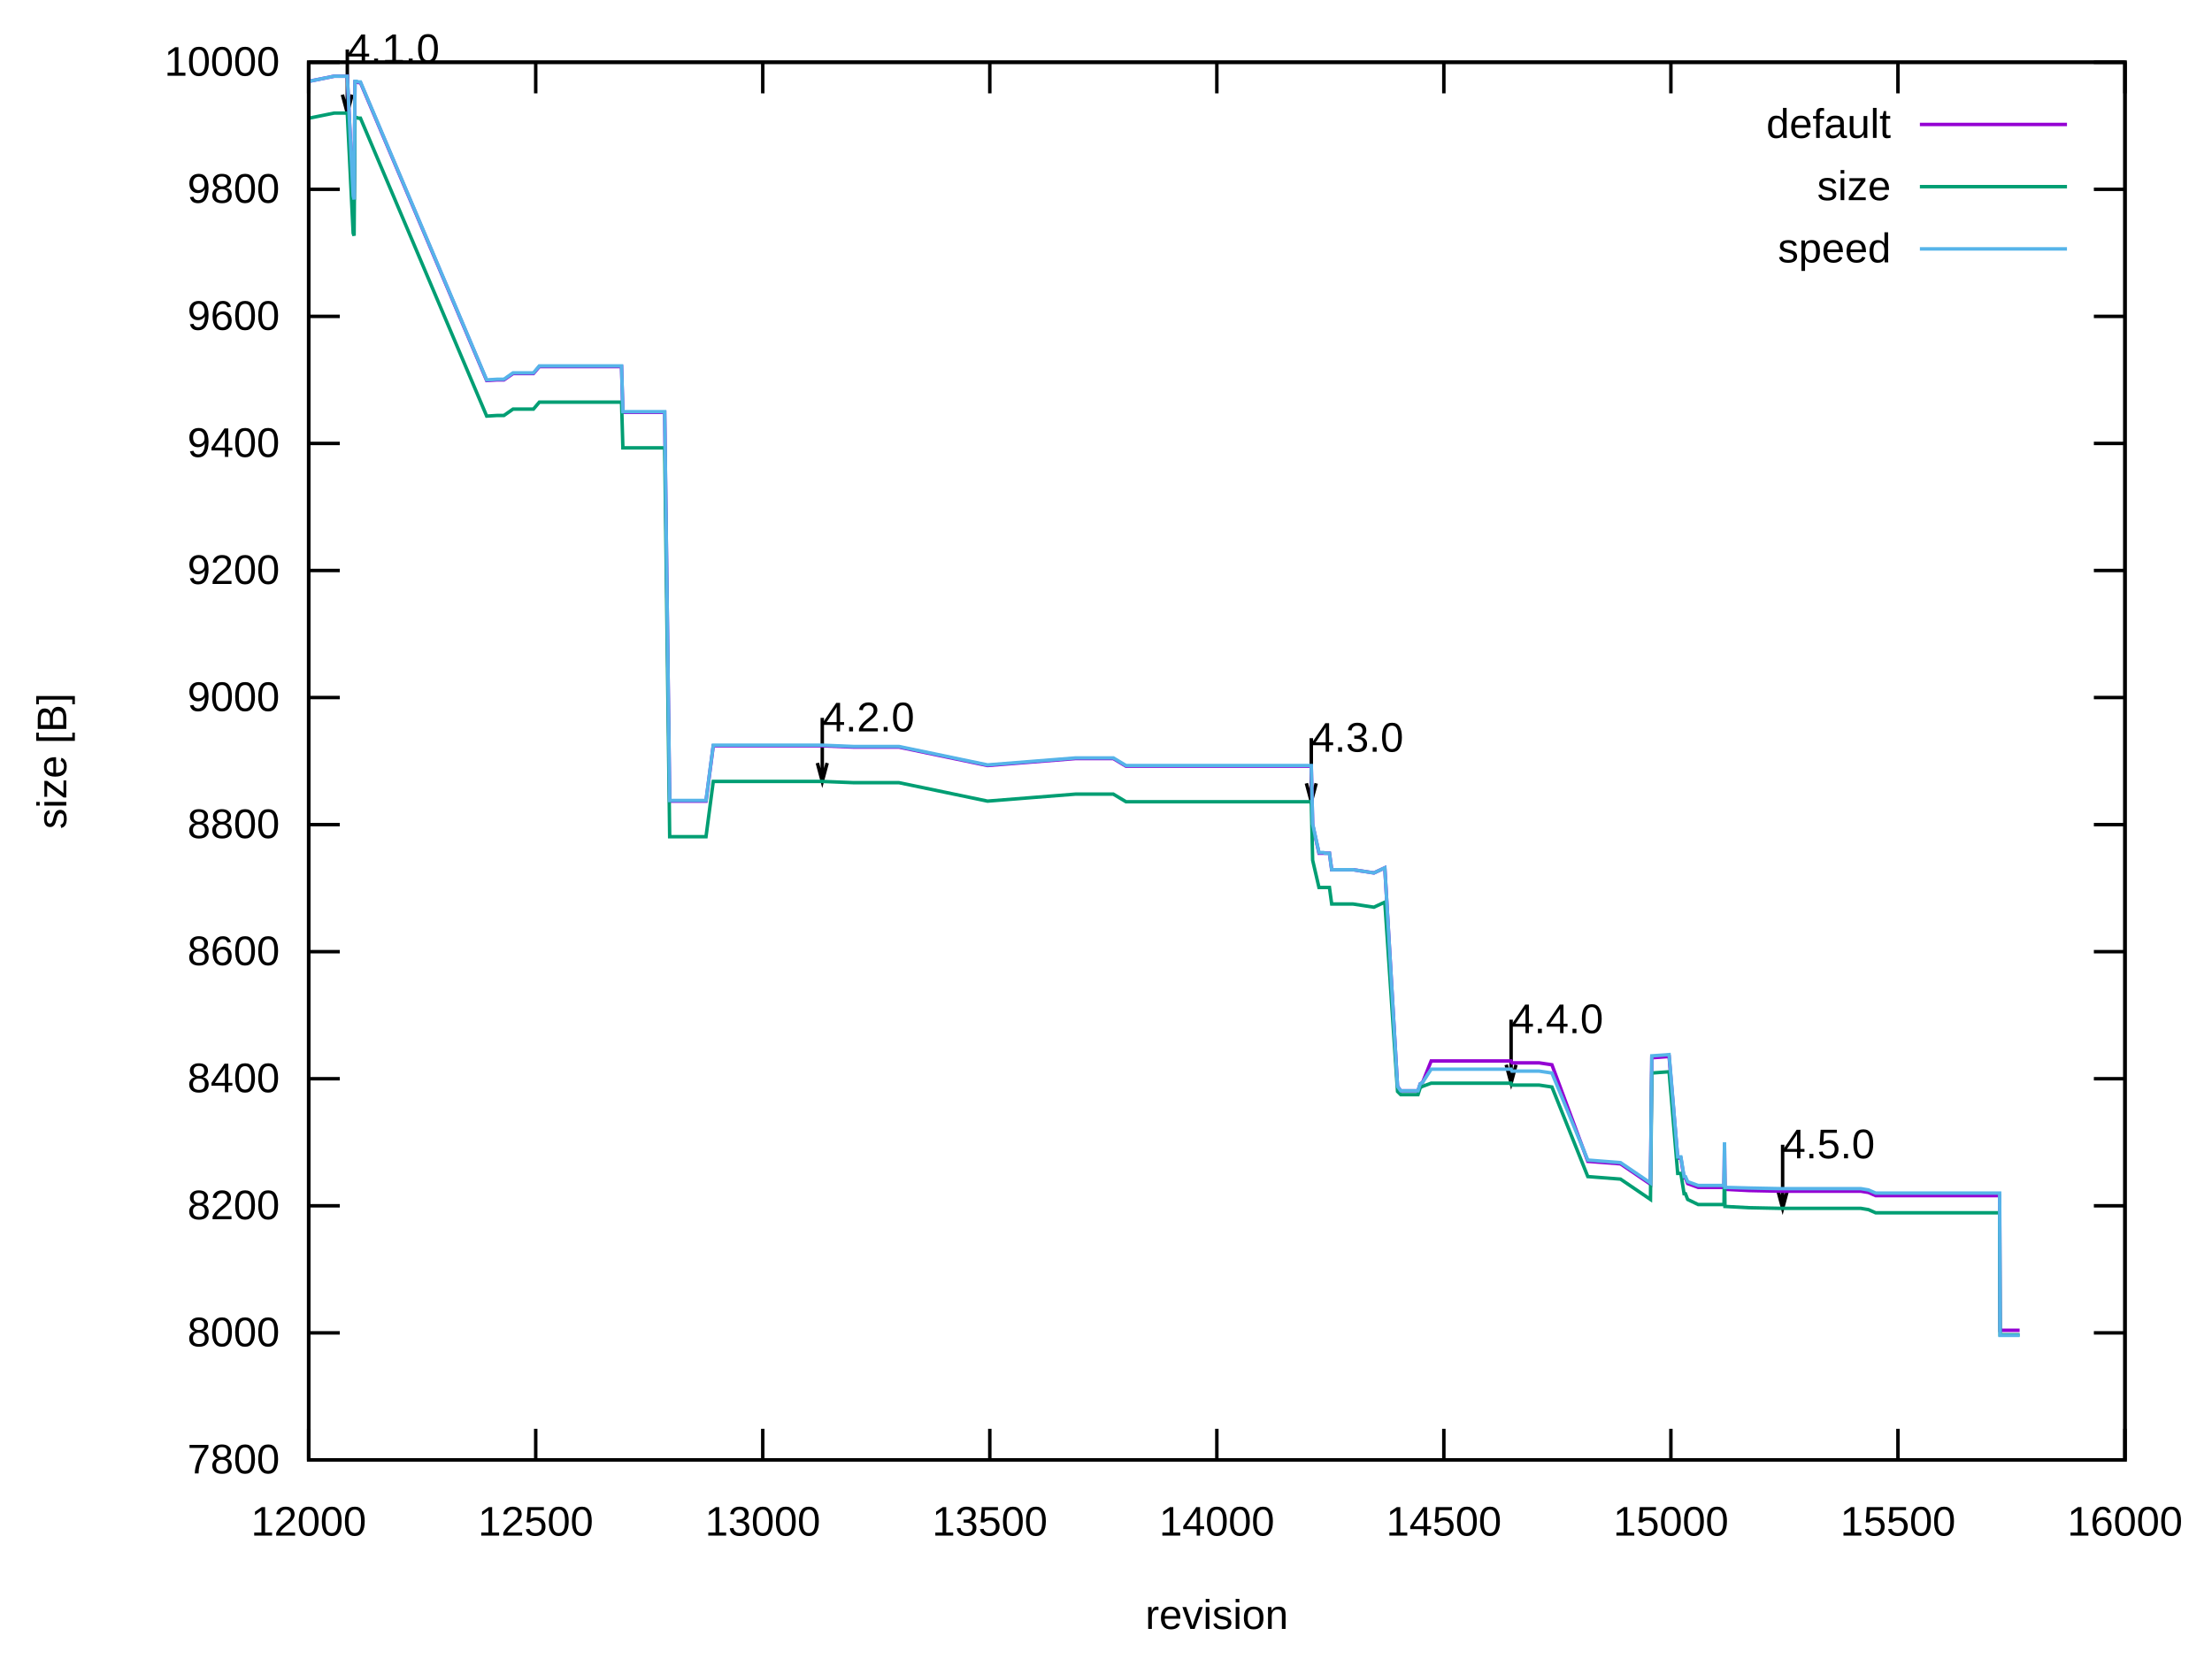
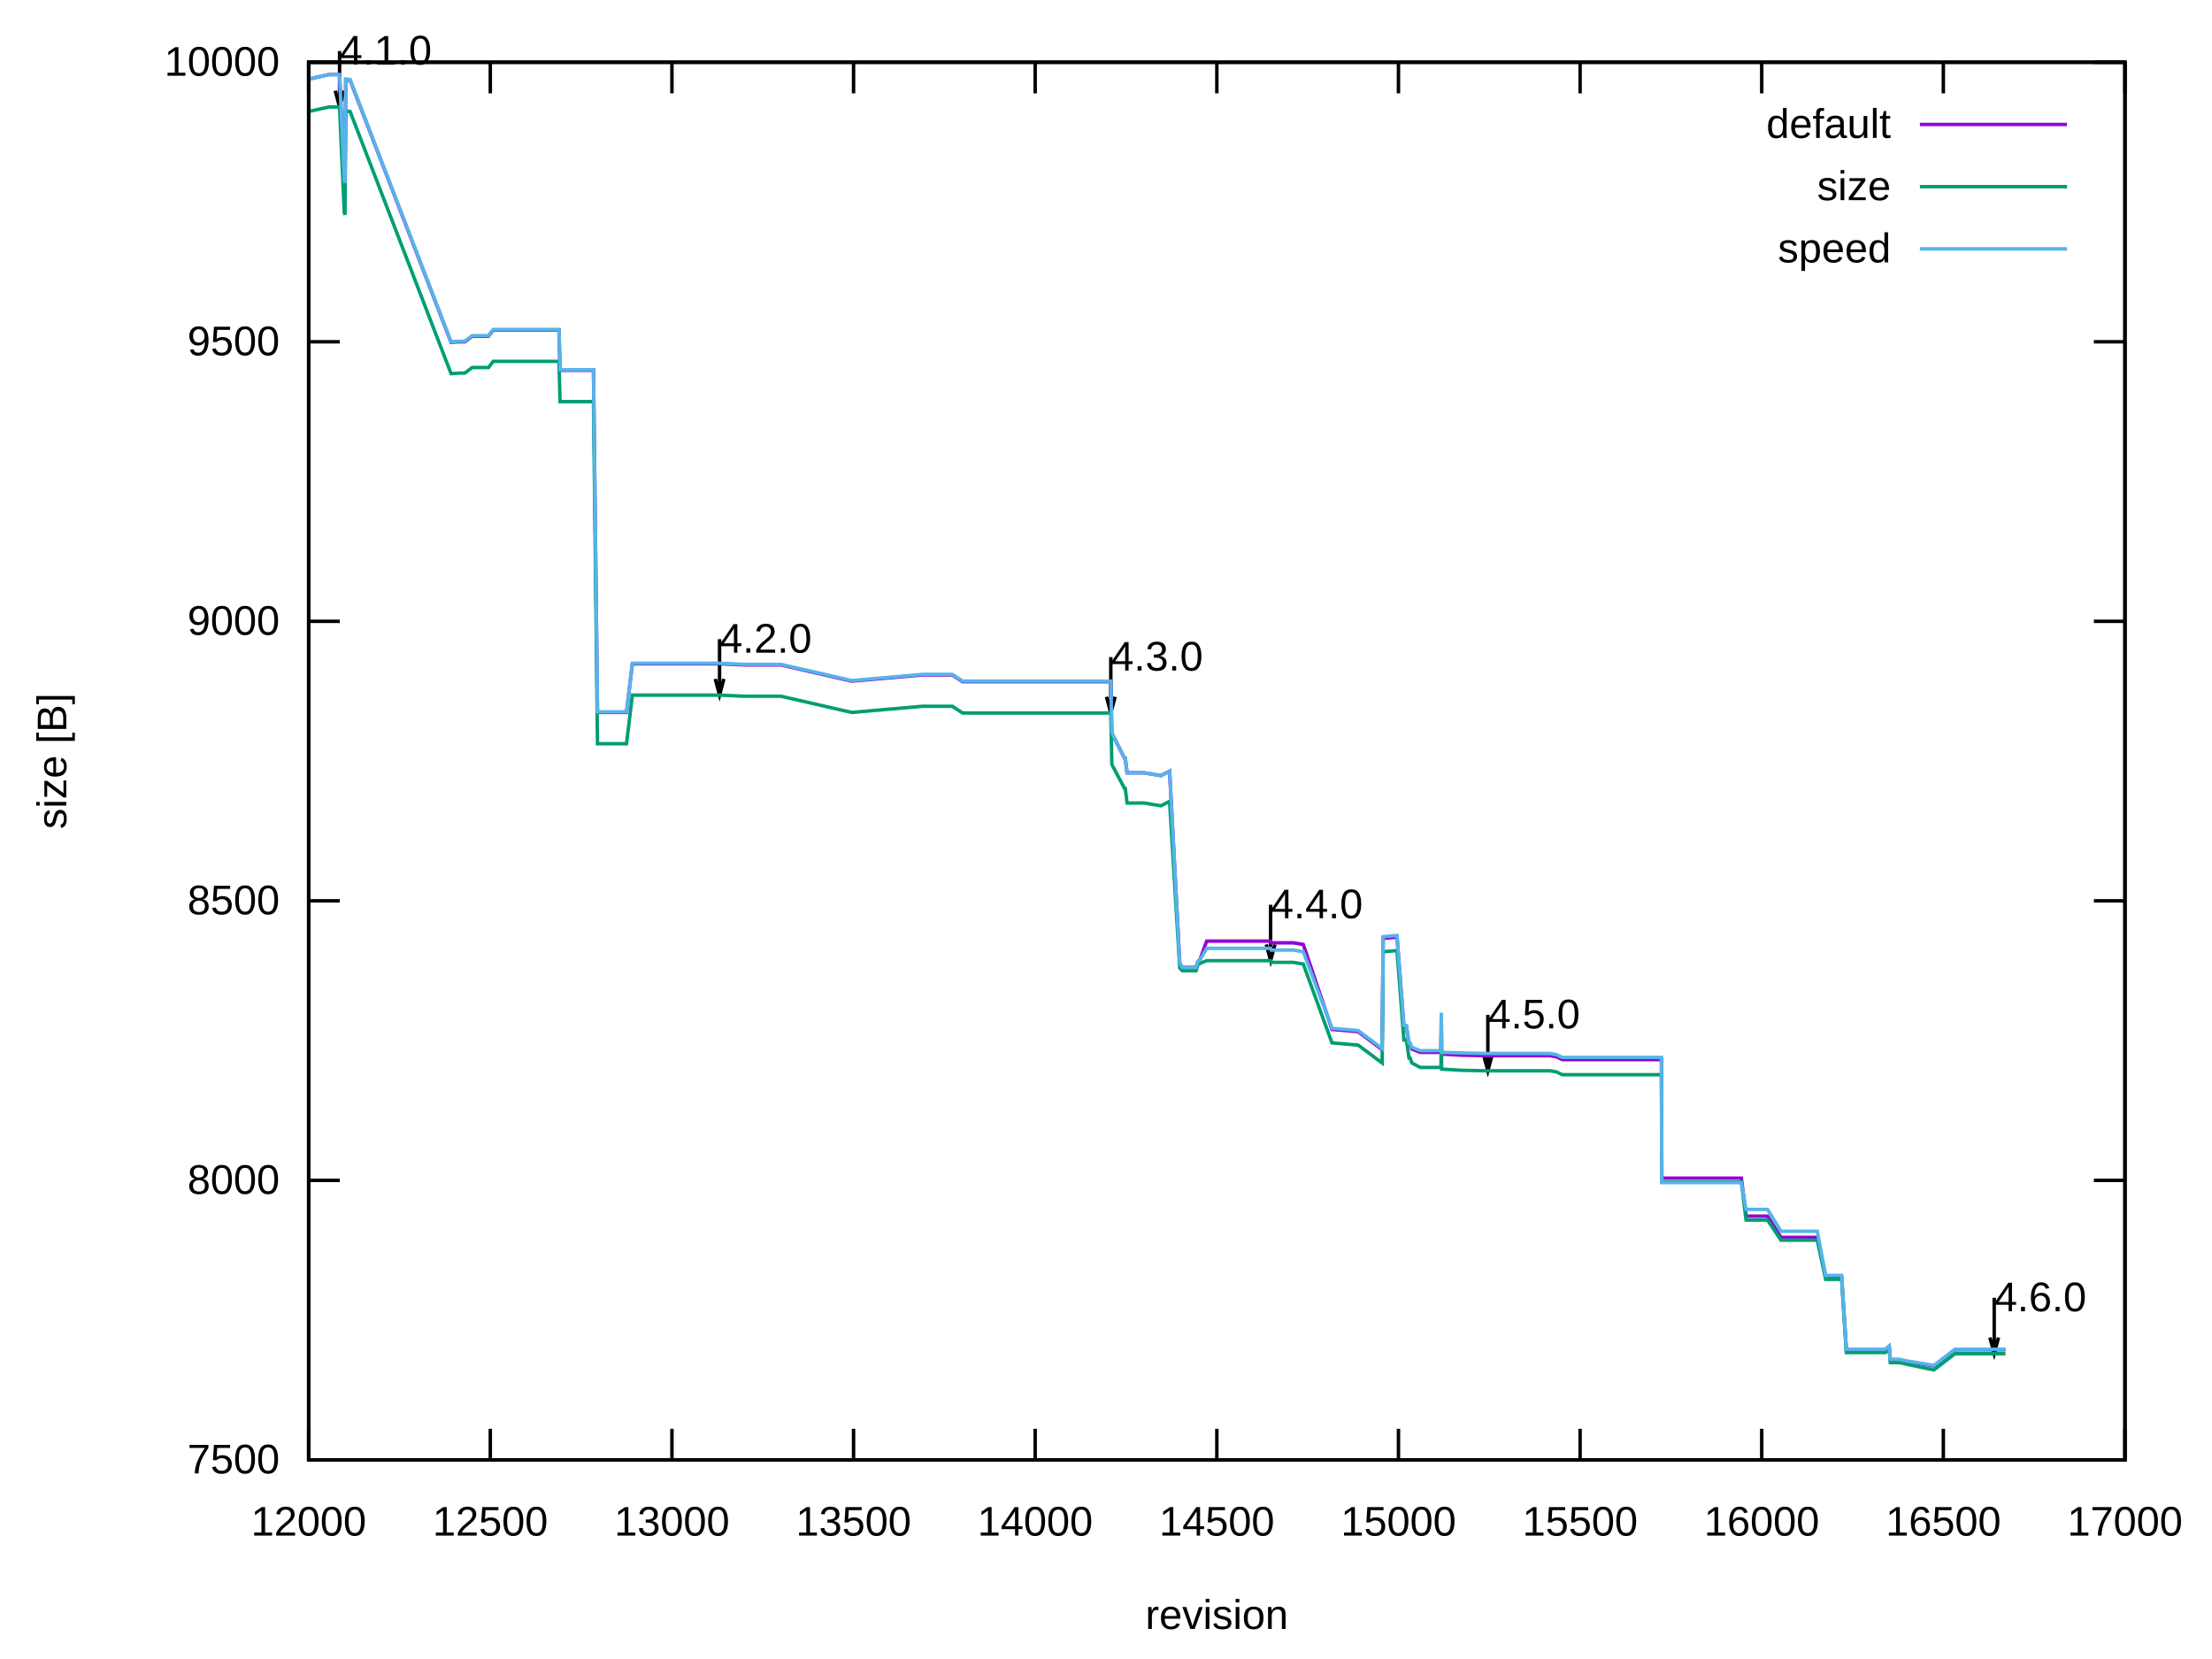
<svg xmlns="http://www.w3.org/2000/svg" xmlns:xlink="http://www.w3.org/1999/xlink" width="640" height="480" viewBox="0 0 640 480">
  <g id="gnuplot_canvas">
    <rect x="0" y="0" width="640" height="480" fill="none" />
    <defs>
      <circle id="gpDot" r="0.5" stroke-width="0.5" stroke="currentColor" />
      <path id="gpPt0" stroke-width="0.222" stroke="currentColor" d="M-1,0 h2 M0,-1 v2" />
      <path id="gpPt1" stroke-width="0.222" stroke="currentColor" d="M-1,-1 L1,1 M1,-1 L-1,1" />
      <path id="gpPt2" stroke-width="0.222" stroke="currentColor" d="M-1,0 L1,0 M0,-1 L0,1 M-1,-1 L1,1 M-1,1 L1,-1" />
      <rect id="gpPt3" stroke-width="0.222" stroke="currentColor" x="-1" y="-1" width="2" height="2" />
      <rect id="gpPt4" stroke-width="0.222" stroke="currentColor" fill="currentColor" x="-1" y="-1" width="2" height="2" />
      <circle id="gpPt5" stroke-width="0.222" stroke="currentColor" cx="0" cy="0" r="1" />
      <use xlink:href="#gpPt5" id="gpPt6" fill="currentColor" stroke="none" />
      <path id="gpPt7" stroke-width="0.222" stroke="currentColor" d="M0,-1.33 L-1.33,0.67 L1.33,0.67 z" />
      <use xlink:href="#gpPt7" id="gpPt8" fill="currentColor" stroke="none" />
      <use xlink:href="#gpPt7" id="gpPt9" stroke="currentColor" transform="rotate(180)" />
      <use xlink:href="#gpPt9" id="gpPt10" fill="currentColor" stroke="none" />
      <use xlink:href="#gpPt3" id="gpPt11" stroke="currentColor" transform="rotate(45)" />
      <use xlink:href="#gpPt11" id="gpPt12" fill="currentColor" stroke="none" />
      <path id="gpPt13" stroke-width="0.222" stroke="currentColor" d="M0,1.330 L1.265,0.411 L0.782,-1.067 L-0.782,-1.076 L-1.265,0.411 z" />
      <use xlink:href="#gpPt13" id="gpPt14" fill="currentColor" stroke="none" />
      <filter id="textbox" filterUnits="objectBoundingBox" x="0" y="0" height="1" width="1">
        <feFlood flood-color="white" flood-opacity="1" result="bgnd" />
        <feComposite in="SourceGraphic" in2="bgnd" operator="atop" />
      </filter>
      <filter id="greybox" filterUnits="objectBoundingBox" x="0" y="0" height="1" width="1">
        <feFlood flood-color="lightgrey" flood-opacity="1" result="grey" />
        <feComposite in="SourceGraphic" in2="grey" operator="atop" />
      </filter>
    </defs>
    <g fill="none" color="white" stroke="currentColor" stroke-width="1.00" stroke-linecap="butt" stroke-linejoin="miter">
</g>
    <g fill="none" color="black" stroke="currentColor" stroke-width="1.00" stroke-linecap="butt" stroke-linejoin="miter">
      <path stroke="black" d="M89.31,422.40 L98.31,422.40 M614.82,422.40 L605.82,422.40  " />
      <g transform="translate(80.92,426.30)" stroke="none" fill="black" font-family="Arial" font-size="12.00" text-anchor="end">
        <text>
-           <tspan font-family="Arial"> 7800</tspan>
-         </text>
-       </g>
-     </g>
-     <g fill="none" color="black" stroke="currentColor" stroke-width="1.00" stroke-linecap="butt" stroke-linejoin="miter">
-       <path stroke="black" d="M89.31,385.64 L98.31,385.64 M614.82,385.64 L605.82,385.64  " />
-       <g transform="translate(80.92,389.54)" stroke="none" fill="black" font-family="Arial" font-size="12.00" text-anchor="end">
+           <tspan font-family="Arial"> 7500</tspan>
+         </text>
+       </g>
+     </g>
+     <g fill="none" color="black" stroke="currentColor" stroke-width="1.00" stroke-linecap="butt" stroke-linejoin="miter">
+       <path stroke="black" d="M89.31,341.52 L98.31,341.52 M614.82,341.52 L605.82,341.52  " />
+       <g transform="translate(80.92,345.42)" stroke="none" fill="black" font-family="Arial" font-size="12.00" text-anchor="end">
        <text>
          <tspan font-family="Arial"> 8000</tspan>
        </text>
      </g>
    </g>
    <g fill="none" color="black" stroke="currentColor" stroke-width="1.00" stroke-linecap="butt" stroke-linejoin="miter">
-       <path stroke="black" d="M89.31,348.87 L98.31,348.87 M614.82,348.87 L605.82,348.87  " />
-       <g transform="translate(80.92,352.77)" stroke="none" fill="black" font-family="Arial" font-size="12.00" text-anchor="end">
-         <text>
-           <tspan font-family="Arial"> 8200</tspan>
-         </text>
-       </g>
-     </g>
-     <g fill="none" color="black" stroke="currentColor" stroke-width="1.00" stroke-linecap="butt" stroke-linejoin="miter">
-       <path stroke="black" d="M89.31,312.11 L98.31,312.11 M614.82,312.11 L605.82,312.11  " />
-       <g transform="translate(80.92,316.01)" stroke="none" fill="black" font-family="Arial" font-size="12.00" text-anchor="end">
-         <text>
-           <tspan font-family="Arial"> 8400</tspan>
-         </text>
-       </g>
-     </g>
-     <g fill="none" color="black" stroke="currentColor" stroke-width="1.00" stroke-linecap="butt" stroke-linejoin="miter">
-       <path stroke="black" d="M89.31,275.35 L98.31,275.35 M614.82,275.35 L605.82,275.35  " />
-       <g transform="translate(80.92,279.25)" stroke="none" fill="black" font-family="Arial" font-size="12.00" text-anchor="end">
-         <text>
-           <tspan font-family="Arial"> 8600</tspan>
-         </text>
-       </g>
-     </g>
-     <g fill="none" color="black" stroke="currentColor" stroke-width="1.00" stroke-linecap="butt" stroke-linejoin="miter">
-       <path stroke="black" d="M89.31,238.59 L98.31,238.59 M614.82,238.59 L605.82,238.59  " />
-       <g transform="translate(80.92,242.49)" stroke="none" fill="black" font-family="Arial" font-size="12.00" text-anchor="end">
-         <text>
-           <tspan font-family="Arial"> 8800</tspan>
-         </text>
-       </g>
-     </g>
-     <g fill="none" color="black" stroke="currentColor" stroke-width="1.00" stroke-linecap="butt" stroke-linejoin="miter">
-       <path stroke="black" d="M89.31,201.82 L98.31,201.82 M614.82,201.82 L605.82,201.82  " />
-       <g transform="translate(80.92,205.72)" stroke="none" fill="black" font-family="Arial" font-size="12.00" text-anchor="end">
+       <path stroke="black" d="M89.31,260.64 L98.31,260.64 M614.82,260.64 L605.82,260.64  " />
+       <g transform="translate(80.92,264.54)" stroke="none" fill="black" font-family="Arial" font-size="12.00" text-anchor="end">
+         <text>
+           <tspan font-family="Arial"> 8500</tspan>
+         </text>
+       </g>
+     </g>
+     <g fill="none" color="black" stroke="currentColor" stroke-width="1.00" stroke-linecap="butt" stroke-linejoin="miter">
+       <path stroke="black" d="M89.31,179.77 L98.31,179.77 M614.82,179.77 L605.82,179.77  " />
+       <g transform="translate(80.92,183.67)" stroke="none" fill="black" font-family="Arial" font-size="12.00" text-anchor="end">
        <text>
          <tspan font-family="Arial"> 9000</tspan>
        </text>
      </g>
    </g>
    <g fill="none" color="black" stroke="currentColor" stroke-width="1.00" stroke-linecap="butt" stroke-linejoin="miter">
-       <path stroke="black" d="M89.31,165.06 L98.31,165.06 M614.82,165.06 L605.82,165.06  " />
-       <g transform="translate(80.92,168.96)" stroke="none" fill="black" font-family="Arial" font-size="12.00" text-anchor="end">
-         <text>
-           <tspan font-family="Arial"> 9200</tspan>
-         </text>
-       </g>
-     </g>
-     <g fill="none" color="black" stroke="currentColor" stroke-width="1.00" stroke-linecap="butt" stroke-linejoin="miter">
-       <path stroke="black" d="M89.31,128.30 L98.31,128.30 M614.82,128.30 L605.82,128.30  " />
-       <g transform="translate(80.92,132.20)" stroke="none" fill="black" font-family="Arial" font-size="12.00" text-anchor="end">
-         <text>
-           <tspan font-family="Arial"> 9400</tspan>
-         </text>
-       </g>
-     </g>
-     <g fill="none" color="black" stroke="currentColor" stroke-width="1.00" stroke-linecap="butt" stroke-linejoin="miter">
-       <path stroke="black" d="M89.31,91.54 L98.31,91.54 M614.82,91.54 L605.82,91.54  " />
-       <g transform="translate(80.92,95.44)" stroke="none" fill="black" font-family="Arial" font-size="12.00" text-anchor="end">
-         <text>
-           <tspan font-family="Arial"> 9600</tspan>
-         </text>
-       </g>
-     </g>
-     <g fill="none" color="black" stroke="currentColor" stroke-width="1.00" stroke-linecap="butt" stroke-linejoin="miter">
-       <path stroke="black" d="M89.31,54.77 L98.31,54.77 M614.82,54.77 L605.82,54.77  " />
-       <g transform="translate(80.92,58.67)" stroke="none" fill="black" font-family="Arial" font-size="12.00" text-anchor="end">
-         <text>
-           <tspan font-family="Arial"> 9800</tspan>
+       <path stroke="black" d="M89.31,98.89 L98.31,98.89 M614.82,98.89 L605.82,98.89  " />
+       <g transform="translate(80.92,102.79)" stroke="none" fill="black" font-family="Arial" font-size="12.00" text-anchor="end">
+         <text>
+           <tspan font-family="Arial"> 9500</tspan>
        </text>
      </g>
    </g>
    <g fill="none" color="black" stroke="currentColor" stroke-width="1.00" stroke-linecap="butt" stroke-linejoin="miter">
      <path stroke="black" d="M89.31,18.01 L98.31,18.01 M614.82,18.01 L605.82,18.01  " />
      <g transform="translate(80.92,21.91)" stroke="none" fill="black" font-family="Arial" font-size="12.00" text-anchor="end">
        <text>
          <tspan font-family="Arial"> 10000</tspan>
        </text>
      </g>
    </g>
    <g fill="none" color="black" stroke="currentColor" stroke-width="1.00" stroke-linecap="butt" stroke-linejoin="miter">
      <path stroke="black" d="M89.31,422.40 L89.31,413.40 M89.31,18.01 L89.31,27.01  " />
      <g transform="translate(89.31,444.30)" stroke="none" fill="black" font-family="Arial" font-size="12.00" text-anchor="middle">
        <text>
          <tspan font-family="Arial"> 12000</tspan>
        </text>
      </g>
    </g>
    <g fill="none" color="black" stroke="currentColor" stroke-width="1.00" stroke-linecap="butt" stroke-linejoin="miter">
-       <path stroke="black" d="M155.00,422.40 L155.00,413.40 M155.00,18.01 L155.00,27.01  " />
-       <g transform="translate(155.00,444.30)" stroke="none" fill="black" font-family="Arial" font-size="12.00" text-anchor="middle">
+       <path stroke="black" d="M141.86,422.40 L141.86,413.40 M141.86,18.01 L141.86,27.01  " />
+       <g transform="translate(141.86,444.30)" stroke="none" fill="black" font-family="Arial" font-size="12.00" text-anchor="middle">
        <text>
          <tspan font-family="Arial"> 12500</tspan>
        </text>
      </g>
    </g>
    <g fill="none" color="black" stroke="currentColor" stroke-width="1.00" stroke-linecap="butt" stroke-linejoin="miter">
-       <path stroke="black" d="M220.69,422.40 L220.69,413.40 M220.69,18.01 L220.69,27.01  " />
-       <g transform="translate(220.69,444.30)" stroke="none" fill="black" font-family="Arial" font-size="12.00" text-anchor="middle">
+       <path stroke="black" d="M194.41,422.40 L194.41,413.40 M194.41,18.01 L194.41,27.01  " />
+       <g transform="translate(194.41,444.30)" stroke="none" fill="black" font-family="Arial" font-size="12.00" text-anchor="middle">
        <text>
          <tspan font-family="Arial"> 13000</tspan>
        </text>
      </g>
    </g>
    <g fill="none" color="black" stroke="currentColor" stroke-width="1.00" stroke-linecap="butt" stroke-linejoin="miter">
-       <path stroke="black" d="M286.38,422.40 L286.38,413.40 M286.38,18.01 L286.38,27.01  " />
-       <g transform="translate(286.38,444.30)" stroke="none" fill="black" font-family="Arial" font-size="12.00" text-anchor="middle">
+       <path stroke="black" d="M246.96,422.40 L246.96,413.40 M246.96,18.01 L246.96,27.01  " />
+       <g transform="translate(246.96,444.30)" stroke="none" fill="black" font-family="Arial" font-size="12.00" text-anchor="middle">
        <text>
          <tspan font-family="Arial"> 13500</tspan>
+         </text>
+       </g>
+     </g>
+     <g fill="none" color="black" stroke="currentColor" stroke-width="1.00" stroke-linecap="butt" stroke-linejoin="miter">
+       <path stroke="black" d="M299.51,422.40 L299.51,413.40 M299.51,18.01 L299.51,27.01  " />
+       <g transform="translate(299.51,444.30)" stroke="none" fill="black" font-family="Arial" font-size="12.00" text-anchor="middle">
+         <text>
+           <tspan font-family="Arial"> 14000</tspan>
        </text>
      </g>
    </g>
    <g fill="none" color="black" stroke="currentColor" stroke-width="1.00" stroke-linecap="butt" stroke-linejoin="miter">
      <path stroke="black" d="M352.07,422.40 L352.07,413.40 M352.07,18.01 L352.07,27.01  " />
      <g transform="translate(352.07,444.30)" stroke="none" fill="black" font-family="Arial" font-size="12.00" text-anchor="middle">
        <text>
-           <tspan font-family="Arial"> 14000</tspan>
-         </text>
-       </g>
-     </g>
-     <g fill="none" color="black" stroke="currentColor" stroke-width="1.00" stroke-linecap="butt" stroke-linejoin="miter">
-       <path stroke="black" d="M417.75,422.40 L417.75,413.40 M417.75,18.01 L417.75,27.01  " />
-       <g transform="translate(417.75,444.30)" stroke="none" fill="black" font-family="Arial" font-size="12.00" text-anchor="middle">
-         <text>
          <tspan font-family="Arial"> 14500</tspan>
        </text>
      </g>
    </g>
    <g fill="none" color="black" stroke="currentColor" stroke-width="1.00" stroke-linecap="butt" stroke-linejoin="miter">
-       <path stroke="black" d="M483.44,422.40 L483.44,413.40 M483.44,18.01 L483.44,27.01  " />
-       <g transform="translate(483.44,444.30)" stroke="none" fill="black" font-family="Arial" font-size="12.00" text-anchor="middle">
+       <path stroke="black" d="M404.62,422.40 L404.62,413.40 M404.62,18.01 L404.62,27.01  " />
+       <g transform="translate(404.62,444.30)" stroke="none" fill="black" font-family="Arial" font-size="12.00" text-anchor="middle">
        <text>
          <tspan font-family="Arial"> 15000</tspan>
        </text>
      </g>
    </g>
    <g fill="none" color="black" stroke="currentColor" stroke-width="1.00" stroke-linecap="butt" stroke-linejoin="miter">
-       <path stroke="black" d="M549.13,422.40 L549.13,413.40 M549.13,18.01 L549.13,27.01  " />
-       <g transform="translate(549.13,444.30)" stroke="none" fill="black" font-family="Arial" font-size="12.00" text-anchor="middle">
+       <path stroke="black" d="M457.17,422.40 L457.17,413.40 M457.17,18.01 L457.17,27.01  " />
+       <g transform="translate(457.17,444.30)" stroke="none" fill="black" font-family="Arial" font-size="12.00" text-anchor="middle">
        <text>
          <tspan font-family="Arial"> 15500</tspan>
+         </text>
+       </g>
+     </g>
+     <g fill="none" color="black" stroke="currentColor" stroke-width="1.00" stroke-linecap="butt" stroke-linejoin="miter">
+       <path stroke="black" d="M509.72,422.40 L509.72,413.40 M509.72,18.01 L509.72,27.01  " />
+       <g transform="translate(509.72,444.30)" stroke="none" fill="black" font-family="Arial" font-size="12.00" text-anchor="middle">
+         <text>
+           <tspan font-family="Arial"> 16000</tspan>
+         </text>
+       </g>
+     </g>
+     <g fill="none" color="black" stroke="currentColor" stroke-width="1.00" stroke-linecap="butt" stroke-linejoin="miter">
+       <path stroke="black" d="M562.27,422.40 L562.27,413.40 M562.27,18.01 L562.27,27.01  " />
+       <g transform="translate(562.27,444.30)" stroke="none" fill="black" font-family="Arial" font-size="12.00" text-anchor="middle">
+         <text>
+           <tspan font-family="Arial"> 16500</tspan>
        </text>
      </g>
    </g>
    <g fill="none" color="black" stroke="currentColor" stroke-width="1.00" stroke-linecap="butt" stroke-linejoin="miter">
      <path stroke="black" d="M614.82,422.40 L614.82,413.40 M614.82,18.01 L614.82,27.01  " />
      <g transform="translate(614.82,444.30)" stroke="none" fill="black" font-family="Arial" font-size="12.00" text-anchor="middle">
        <text>
-           <tspan font-family="Arial"> 16000</tspan>
+           <tspan font-family="Arial"> 17000</tspan>
        </text>
      </g>
    </g>
    <g fill="none" color="black" stroke="currentColor" stroke-width="1.00" stroke-linecap="butt" stroke-linejoin="miter">
</g>
    <g fill="none" color="black" stroke="currentColor" stroke-width="1.00" stroke-linecap="butt" stroke-linejoin="miter">
      <path stroke="black" d="M89.31,18.01 L89.31,422.40 L614.82,422.40 L614.82,18.01 L89.31,18.01 Z  " />
-       <g transform="translate(100.48,18.23)" stroke="none" fill="black" font-family="Arial" font-size="12.00" text-anchor="start">
+       <g transform="translate(98.24,18.67)" stroke="none" fill="black" font-family="Arial" font-size="12.00" text-anchor="start">
        <text>
          <tspan font-family="Arial">4.1.0</tspan>
        </text>
      </g>
-       <g transform="translate(237.90,211.61)" stroke="none" fill="black" font-family="Arial" font-size="12.00" text-anchor="start">
+       <g transform="translate(208.18,188.84)" stroke="none" fill="black" font-family="Arial" font-size="12.00" text-anchor="start">
        <text>
          <tspan font-family="Arial">4.2.0</tspan>
        </text>
      </g>
-       <g transform="translate(379.39,217.49)" stroke="none" fill="black" font-family="Arial" font-size="12.00" text-anchor="start">
+       <g transform="translate(321.38,194.02)" stroke="none" fill="black" font-family="Arial" font-size="12.00" text-anchor="start">
        <text>
          <tspan font-family="Arial">4.3.0</tspan>
        </text>
      </g>
-       <g transform="translate(437.20,298.92)" stroke="none" fill="black" font-family="Arial" font-size="12.00" text-anchor="start">
+       <g transform="translate(367.62,265.68)" stroke="none" fill="black" font-family="Arial" font-size="12.00" text-anchor="start">
        <text>
          <tspan font-family="Arial">4.4.0</tspan>
        </text>
      </g>
-       <g transform="translate(515.76,335.13)" stroke="none" fill="black" font-family="Arial" font-size="12.00" text-anchor="start">
+       <g transform="translate(430.47,297.54)" stroke="none" fill="black" font-family="Arial" font-size="12.00" text-anchor="start">
        <text>
          <tspan font-family="Arial">4.5.0</tspan>
        </text>
      </g>
-     </g>
-     <g fill="none" color="black" stroke="currentColor" stroke-width="1.00" stroke-linecap="butt" stroke-linejoin="miter">
-       <path stroke="black" d="M99.07,27.39 L100.49,32.71 L101.91,27.39 M100.49,14.32 L100.49,32.71  " />
-     </g>
-     <g fill="none" color="black" stroke="currentColor" stroke-width="1.00" stroke-linecap="butt" stroke-linejoin="miter">
-       <path stroke="black" d="M236.49,220.76 L237.91,226.08 L239.33,220.76 M237.91,207.70 L237.91,226.08  " />
-     </g>
-     <g fill="none" color="black" stroke="currentColor" stroke-width="1.00" stroke-linecap="butt" stroke-linejoin="miter">
-       <path stroke="black" d="M377.98,226.64 L379.40,231.96 L380.82,226.64 M379.40,213.58 L379.40,231.96  " />
-     </g>
-     <g fill="none" color="black" stroke="currentColor" stroke-width="1.00" stroke-linecap="butt" stroke-linejoin="miter">
-       <path stroke="black" d="M435.79,308.07 L437.21,313.39 L438.63,308.07 M437.21,295.01 L437.21,313.39  " />
-     </g>
-     <g fill="none" color="black" stroke="currentColor" stroke-width="1.00" stroke-linecap="butt" stroke-linejoin="miter">
-       <path stroke="black" d="M514.35,344.28 L515.77,349.60 L517.19,344.28 M515.77,331.22 L515.77,349.60  " />
+       <g transform="translate(576.98,379.39)" stroke="none" fill="black" font-family="Arial" font-size="12.00" text-anchor="start">
+         <text>
+           <tspan font-family="Arial">4.6.0</tspan>
+         </text>
+       </g>
+     </g>
+     <g fill="none" color="black" stroke="currentColor" stroke-width="1.00" stroke-linecap="butt" stroke-linejoin="miter">
+       <path stroke="black" d="M97.00,26.26 L98.25,30.94 L99.50,26.26 M98.25,14.76 L98.25,30.94  " />
+     </g>
+     <g fill="none" color="black" stroke="currentColor" stroke-width="1.00" stroke-linecap="butt" stroke-linejoin="miter">
+       <path stroke="black" d="M206.94,196.43 L208.19,201.11 L209.44,196.43 M208.19,184.93 L208.19,201.11  " />
+     </g>
+     <g fill="none" color="black" stroke="currentColor" stroke-width="1.00" stroke-linecap="butt" stroke-linejoin="miter">
+       <path stroke="black" d="M320.14,201.60 L321.39,206.28 L322.64,201.60 M321.39,190.11 L321.39,206.28  " />
+     </g>
+     <g fill="none" color="black" stroke="currentColor" stroke-width="1.00" stroke-linecap="butt" stroke-linejoin="miter">
+       <path stroke="black" d="M366.38,273.26 L367.63,277.94 L368.88,273.26 M367.63,261.77 L367.63,277.94  " />
+     </g>
+     <g fill="none" color="black" stroke="currentColor" stroke-width="1.00" stroke-linecap="butt" stroke-linejoin="miter">
+       <path stroke="black" d="M429.23,305.13 L430.48,309.81 L431.73,305.13 M430.48,293.63 L430.48,309.81  " />
+     </g>
+     <g fill="none" color="black" stroke="currentColor" stroke-width="1.00" stroke-linecap="butt" stroke-linejoin="miter">
+       <path stroke="black" d="M575.74,386.98 L576.99,391.66 L578.24,386.98 M576.99,375.48 L576.99,391.66  " />
    </g>
    <g fill="none" color="black" stroke="currentColor" stroke-width="1.00" stroke-linecap="butt" stroke-linejoin="miter">
</g>
    <g id="gnuplot_plot_1">
      <g fill="none" color="black" stroke="currentColor" stroke-width="1.00" stroke-linecap="butt" stroke-linejoin="miter">
        <g transform="translate(547.09,39.91)" stroke="none" fill="black" font-family="Arial" font-size="12.00" text-anchor="end">
          <text>
            <tspan font-family="Arial">default</tspan>
          </text>
        </g>
      </g>
      <g fill="none" color="black" stroke="currentColor" stroke-width="1.00" stroke-linecap="butt" stroke-linejoin="miter">
-         <path stroke="rgb(148,   0, 211)" d="M555.48,36.01 L598.04,36.01 M89.44,23.52 L96.67,22.05 L100.48,22.05 L102.18,56.79 L102.45,57.90 L102.71,23.71   L103.24,23.71 L103.63,23.89 L104.29,23.89 L140.81,110.10 L143.83,109.92 L145.80,109.92 L148.43,108.08 L150.27,108.08   L153.42,108.08 L154.34,108.08 L156.05,106.06 L173.65,106.06 L177.73,106.06 L179.83,106.06 L180.22,119.29 L187.32,119.29   L192.31,119.29 L193.76,231.79 L197.96,231.79 L202.56,231.79 L204.27,231.79 L206.37,215.79 L207.55,215.79 L216.61,215.79   L237.90,215.79 L246.96,216.16 L260.10,216.16 L285.72,221.49 L311.21,219.47 L312.52,219.47 L313.83,219.47 L318.96,219.47   L322.11,219.47 L325.79,221.68 L326.32,221.68 L327.50,221.68 L329.07,221.68 L331.70,221.68 L336.96,221.68 L338.93,221.68   L352.07,221.68 L376.24,221.68 L379.39,221.68 L379.79,238.59 L381.62,246.86 L382.94,246.86 L383.33,246.86 L384.38,246.86   L384.65,246.86 L385.30,251.64 L391.48,251.64 L397.52,252.56 L400.67,251.09 L404.35,314.32 L405.27,315.60 L410.27,315.60   L410.92,313.58 L411.58,313.21 L414.08,306.97 L419.07,306.97 L421.43,306.97 L437.20,306.97 L437.46,307.52 L445.34,307.52   L449.02,308.07 L459.40,336.01 L468.86,336.74 L477.53,342.62 L477.92,306.05 L482.92,305.68 L485.41,335.09 L486.33,335.09   L487.25,340.79 L487.65,340.79 L488.30,342.44 L491.33,343.54 L495.66,343.54 L497.11,343.54 L498.81,343.54 L498.95,331.04   L499.08,344.10 L506.04,344.46 L514.97,344.65 L515.76,344.65 L525.09,344.65 L538.36,344.65 L540.59,345.01 L542.69,345.93   L547.29,345.93 L555.70,345.93 L559.64,345.93 L571.33,345.93 L578.56,345.93 L578.69,384.90 L584.34,384.90  " />
+         <path stroke="rgb(148,   0, 211)" d="M555.48,36.01 L598.04,36.01 M89.42,22.86 L95.20,21.57 L98.24,21.57 L99.61,52.14 L99.82,53.11 L100.03,23.02   L100.45,23.02 L100.77,23.19 L101.29,23.19 L130.51,99.05 L132.93,98.89 L134.50,98.89 L136.61,97.27 L138.08,97.27   L140.60,97.27 L141.34,97.27 L142.70,95.49 L156.79,95.49 L160.04,95.49 L161.73,95.49 L162.04,107.14 L167.72,107.14   L171.71,107.14 L172.87,206.13 L176.23,206.13 L179.91,206.13 L181.27,206.13 L182.96,192.06 L183.90,192.06 L191.15,192.06   L208.18,192.06 L215.43,192.38 L225.94,192.38 L246.44,197.07 L266.83,195.29 L268.93,195.29 L273.03,195.29 L275.55,195.29   L278.49,197.24 L278.91,197.24 L279.86,197.24 L281.12,197.24 L283.22,197.24 L287.43,197.24 L289.00,197.24 L299.51,197.24   L318.85,197.24 L321.38,197.24 L321.69,212.12 L325.37,219.40 L325.58,219.40 L326.10,223.60 L331.04,223.60 L335.88,224.41   L338.40,223.12 L341.34,278.76 L342.08,279.89 L346.07,279.89 L346.60,278.11 L347.13,277.79 L349.12,272.29 L353.12,272.29   L355.01,272.29 L367.62,272.29 L367.83,272.78 L374.14,272.78 L377.08,273.26 L385.38,297.85 L392.95,298.49 L399.89,303.67   L400.20,271.48 L404.20,271.16 L406.19,297.04 L406.93,297.04 L407.66,302.05 L407.98,302.05 L408.50,303.51 L410.92,304.48   L414.39,304.48 L415.55,304.48 L416.91,304.48 L417.02,293.48 L417.12,304.97 L422.69,305.29 L429.84,305.45 L430.47,305.45   L437.93,305.45 L448.55,305.45 L450.34,305.77 L452.02,306.58 L455.70,306.58 L462.42,306.58 L465.58,306.58 L474.93,306.58   L480.71,306.58 L480.81,340.87 L485.33,340.87 L498.16,340.87 L498.26,340.87 L503.83,340.87 L503.94,341.68 L505.20,351.87   L511.40,351.87 L515.29,358.02 L525.80,358.02 L528.22,369.34 L532.84,369.34 L534.21,390.53 L541.77,390.53 L542.40,390.53   L545.45,390.53 L546.61,389.56 L546.92,393.45 L549.55,393.45 L551.76,393.93 L559.54,395.22 L565.63,390.53 L576.98,390.53   L577.19,390.53 L580.24,390.53  " />
      </g>
    </g>
    <g id="gnuplot_plot_2">
      <g fill="none" color="black" stroke="currentColor" stroke-width="1.00" stroke-linecap="butt" stroke-linejoin="miter">
        <g transform="translate(547.09,57.91)" stroke="none" fill="black" font-family="Arial" font-size="12.00" text-anchor="end">
          <text>
            <tspan font-family="Arial">size</tspan>
          </text>
        </g>
      </g>
      <g fill="none" color="black" stroke="currentColor" stroke-width="1.00" stroke-linecap="butt" stroke-linejoin="miter">
-         <path stroke="rgb(  0, 158, 115)" d="M555.48,54.01 L598.04,54.01 M89.44,34.19 L96.67,32.72 L100.48,32.72 L102.18,67.46 L102.45,68.19 L102.71,34.00   L103.24,34.00 L103.63,34.19 L104.29,34.19 L140.81,120.39 L143.83,120.21 L145.80,120.21 L148.43,118.37 L150.27,118.37   L153.42,118.37 L154.34,118.37 L156.05,116.35 L173.65,116.35 L177.73,116.35 L179.83,116.35 L180.22,129.58 L187.32,129.58   L192.31,129.58 L193.76,242.08 L197.96,242.08 L202.56,242.08 L204.27,242.08 L206.37,226.09 L207.55,226.09 L216.61,226.09   L237.90,226.09 L246.96,226.45 L260.10,226.45 L285.72,231.79 L311.21,229.76 L312.52,229.76 L313.83,229.76 L318.96,229.76   L322.11,229.76 L325.79,231.97 L326.32,231.97 L327.50,231.97 L329.07,231.97 L331.70,231.97 L336.96,231.97 L338.93,231.97   L352.07,231.97 L376.24,231.97 L379.39,231.97 L379.79,248.88 L381.62,256.78 L382.94,256.78 L383.33,256.78 L384.38,256.78   L384.65,256.78 L385.30,261.56 L391.48,261.56 L397.52,262.48 L400.67,261.01 L404.35,315.79 L405.27,316.71 L410.27,316.71   L410.92,314.69 L411.58,314.32 L414.08,313.40 L419.07,313.40 L421.43,313.40 L437.20,313.40 L437.46,313.95 L445.34,313.95   L449.02,314.50 L459.40,340.42 L468.86,341.15 L477.53,347.04 L477.92,310.46 L482.92,310.09 L485.41,339.50 L486.33,339.50   L487.25,345.38 L487.65,345.38 L488.30,347.04 L491.33,348.51 L495.66,348.51 L497.11,348.51 L498.81,348.51 L498.95,336.01   L499.08,349.06 L506.04,349.43 L514.97,349.61 L515.76,349.61 L525.09,349.61 L538.36,349.61 L540.59,349.98 L542.69,350.90   L547.29,350.90 L555.70,350.90 L559.64,350.90 L571.33,350.90 L578.56,350.90 L578.69,386.19 L584.34,386.19  " />
+         <path stroke="rgb(  0, 158, 115)" d="M555.48,54.01 L598.04,54.01 M89.42,32.24 L95.20,30.95 L98.24,30.95 L99.61,61.52 L99.82,62.17 L100.03,32.08   L100.45,32.08 L100.77,32.24 L101.29,32.24 L130.51,108.11 L132.93,107.95 L134.50,107.95 L136.61,106.33 L138.08,106.33   L140.60,106.33 L141.34,106.33 L142.70,104.55 L156.79,104.55 L160.04,104.55 L161.73,104.55 L162.04,116.20 L167.72,116.20   L171.71,116.20 L172.87,215.19 L176.23,215.19 L179.91,215.19 L181.27,215.19 L182.96,201.12 L183.90,201.12 L191.15,201.12   L208.18,201.12 L215.43,201.44 L225.94,201.44 L246.44,206.13 L266.83,204.35 L268.93,204.35 L273.03,204.35 L275.55,204.35   L278.49,206.29 L278.91,206.29 L279.86,206.29 L281.12,206.29 L283.22,206.29 L287.43,206.29 L289.00,206.29 L299.51,206.29   L318.85,206.29 L321.38,206.29 L321.69,221.18 L325.37,228.13 L325.58,228.13 L326.10,232.34 L331.04,232.34 L335.88,233.15   L338.40,231.85 L341.34,280.05 L342.08,280.86 L346.07,280.86 L346.60,279.08 L347.13,278.76 L349.12,277.95 L353.12,277.95   L355.01,277.95 L367.62,277.95 L367.83,278.44 L374.14,278.44 L377.08,278.92 L385.38,301.73 L392.95,302.38 L399.89,307.55   L400.20,275.36 L404.20,275.04 L406.19,300.92 L406.93,300.92 L407.66,306.10 L407.98,306.10 L408.50,307.55 L410.92,308.85   L414.39,308.85 L415.55,308.85 L416.91,308.85 L417.02,297.85 L417.12,309.33 L422.69,309.66 L429.84,309.82 L430.47,309.82   L437.93,309.82 L448.55,309.82 L450.34,310.14 L452.02,310.95 L455.70,310.95 L462.42,310.95 L465.58,310.95 L474.93,310.95   L480.71,310.95 L480.81,342.01 L485.33,342.01 L498.16,342.01 L498.26,342.01 L503.83,342.01 L503.94,342.82 L505.20,353.01   L511.40,353.01 L515.29,358.83 L525.80,358.83 L528.22,370.15 L532.84,370.15 L534.21,391.34 L541.77,391.34 L542.40,391.34   L545.45,391.34 L546.61,390.37 L546.92,394.25 L549.55,394.25 L551.76,394.74 L559.54,396.36 L565.63,391.67 L576.98,391.67   L577.19,391.67 L580.24,391.67  " />
      </g>
    </g>
    <g id="gnuplot_plot_3">
      <g fill="none" color="black" stroke="currentColor" stroke-width="1.00" stroke-linecap="butt" stroke-linejoin="miter">
        <g transform="translate(547.09,75.91)" stroke="none" fill="black" font-family="Arial" font-size="12.00" text-anchor="end">
          <text>
            <tspan font-family="Arial">speed</tspan>
          </text>
        </g>
      </g>
      <g fill="none" color="black" stroke="currentColor" stroke-width="1.00" stroke-linecap="butt" stroke-linejoin="miter">
-         <path stroke="rgb( 86, 180, 233)" d="M555.48,72.01 L598.04,72.01 M89.44,23.52 L96.67,22.05 L100.48,22.05 L102.18,56.61 L102.45,57.71 L102.71,23.52   L103.24,23.52 L103.63,23.71 L104.29,23.71 L140.81,109.92 L143.83,109.73 L145.80,109.73 L148.43,107.89 L150.27,107.89   L153.42,107.89 L154.34,107.89 L156.05,105.87 L173.65,105.87 L177.73,105.87 L179.83,105.87 L180.22,119.11 L187.32,119.11   L192.31,119.11 L193.76,231.60 L197.96,231.60 L202.56,231.60 L204.27,231.60 L206.37,215.61 L207.55,215.61 L216.61,215.61   L237.90,215.61 L246.96,215.98 L260.10,215.98 L285.72,221.31 L311.21,219.29 L312.52,219.29 L313.83,219.29 L318.96,219.29   L322.11,219.29 L325.79,221.49 L326.32,221.49 L327.50,221.49 L329.07,221.49 L331.70,221.49 L336.96,221.49 L338.93,221.49   L352.07,221.49 L376.24,221.49 L379.39,221.49 L379.79,238.40 L381.62,246.67 L382.94,246.67 L383.33,246.86 L384.38,246.86   L384.65,246.86 L385.30,251.64 L391.48,251.64 L397.52,252.56 L400.67,251.09 L404.35,314.32 L405.27,315.60 L410.27,315.60   L410.92,313.58 L411.58,313.21 L414.08,309.35 L419.07,309.35 L421.43,309.35 L437.20,309.35 L437.46,309.91 L445.34,309.91   L449.02,310.46 L459.40,335.64 L468.86,336.38 L477.53,342.26 L477.92,305.49 L482.92,305.13 L485.41,334.72 L486.33,334.72   L487.25,340.42 L487.65,340.42 L488.30,341.89 L491.33,342.99 L495.66,342.99 L497.11,342.99 L498.81,342.99 L498.95,330.49   L499.08,343.54 L506.04,343.73 L514.97,343.91 L515.76,343.91 L525.09,343.91 L538.36,343.91 L540.59,344.28 L542.69,345.20   L547.29,345.20 L555.70,345.20 L559.64,345.20 L571.33,345.20 L578.56,345.20 L578.69,386.37 L584.34,386.37  " />
+         <path stroke="rgb( 86, 180, 233)" d="M555.48,72.01 L598.04,72.01 M89.42,22.86 L95.20,21.57 L98.24,21.57 L99.61,51.98 L99.82,52.95 L100.03,22.86   L100.45,22.86 L100.77,23.02 L101.29,23.02 L130.51,98.89 L132.93,98.73 L134.50,98.73 L136.61,97.11 L138.08,97.11   L140.60,97.11 L141.34,97.11 L142.70,95.33 L156.79,95.33 L160.04,95.33 L161.73,95.33 L162.04,106.98 L167.72,106.98   L171.71,106.98 L172.87,205.97 L176.23,205.97 L179.91,205.97 L181.27,205.97 L182.96,191.90 L183.90,191.90 L191.15,191.90   L208.18,191.90 L215.43,192.22 L225.94,192.22 L246.44,196.91 L266.83,195.13 L268.93,195.13 L273.03,195.13 L275.55,195.13   L278.49,197.07 L278.91,197.07 L279.86,197.07 L281.12,197.07 L283.22,197.07 L287.43,197.07 L289.00,197.07 L299.51,197.07   L318.85,197.07 L321.38,197.07 L321.69,211.96 L325.37,219.40 L325.58,219.40 L326.10,223.60 L331.04,223.60 L335.88,224.41   L338.40,223.12 L341.34,278.76 L342.08,279.89 L346.07,279.89 L346.60,278.11 L347.13,277.79 L349.12,274.39 L353.12,274.39   L355.01,274.39 L367.62,274.39 L367.83,274.88 L374.14,274.88 L377.08,275.36 L385.38,297.52 L392.95,298.17 L399.89,303.35   L400.20,271.00 L404.20,270.67 L406.19,296.72 L406.93,296.72 L407.66,301.73 L407.98,301.73 L408.50,303.02 L410.92,303.99   L414.39,303.99 L415.55,303.99 L416.91,303.99 L417.02,293.00 L417.12,304.48 L422.69,304.64 L429.84,304.80 L430.47,304.80   L437.93,304.80 L448.55,304.80 L450.34,305.13 L452.02,305.94 L455.70,305.94 L462.42,305.94 L465.58,305.94 L474.93,305.94   L480.71,305.94 L480.81,342.17 L485.33,342.17 L498.16,342.17 L498.26,342.17 L503.83,342.17 L503.94,342.98 L505.20,349.93   L511.40,349.93 L515.29,356.24 L525.80,356.24 L528.22,369.02 L532.84,369.02 L534.21,390.37 L541.77,390.37 L542.40,390.37   L545.45,390.37 L546.61,389.40 L546.92,393.28 L549.55,393.28 L551.76,393.77 L559.54,395.06 L565.63,390.37 L576.98,390.37   L577.19,390.37 L580.24,390.37  " />
      </g>
    </g>
    <g fill="none" color="white" stroke="rgb( 86, 180, 233)" stroke-width="2.00" stroke-linecap="butt" stroke-linejoin="miter">
</g>
    <g fill="none" color="black" stroke="currentColor" stroke-width="2.00" stroke-linecap="butt" stroke-linejoin="miter">
</g>
    <g fill="none" color="black" stroke="black" stroke-width="1.00" stroke-linecap="butt" stroke-linejoin="miter">
</g>
    <g fill="none" color="black" stroke="currentColor" stroke-width="1.00" stroke-linecap="butt" stroke-linejoin="miter">
      <path stroke="black" d="M89.31,18.01 L89.31,422.40 L614.82,422.40 L614.82,18.01 L89.31,18.01 Z  " />
      <g transform="translate(19.18,220.21) rotate(270.00)" stroke="none" fill="black" font-family="Arial" font-size="12.00" text-anchor="middle">
        <text>
          <tspan font-family="Arial">size [B]</tspan>
        </text>
      </g>
    </g>
    <g fill="none" color="black" stroke="currentColor" stroke-width="1.00" stroke-linecap="butt" stroke-linejoin="miter">
      <g transform="translate(352.06,471.30)" stroke="none" fill="black" font-family="Arial" font-size="12.00" text-anchor="middle">
        <text>
          <tspan font-family="Arial">revision</tspan>
        </text>
      </g>
    </g>
    <g fill="none" color="black" stroke="currentColor" stroke-width="1.00" stroke-linecap="butt" stroke-linejoin="miter">
</g>
    <g fill="none" color="black" stroke="currentColor" stroke-width="1.00" stroke-linecap="butt" stroke-linejoin="miter">
</g>
  </g>
</svg>
